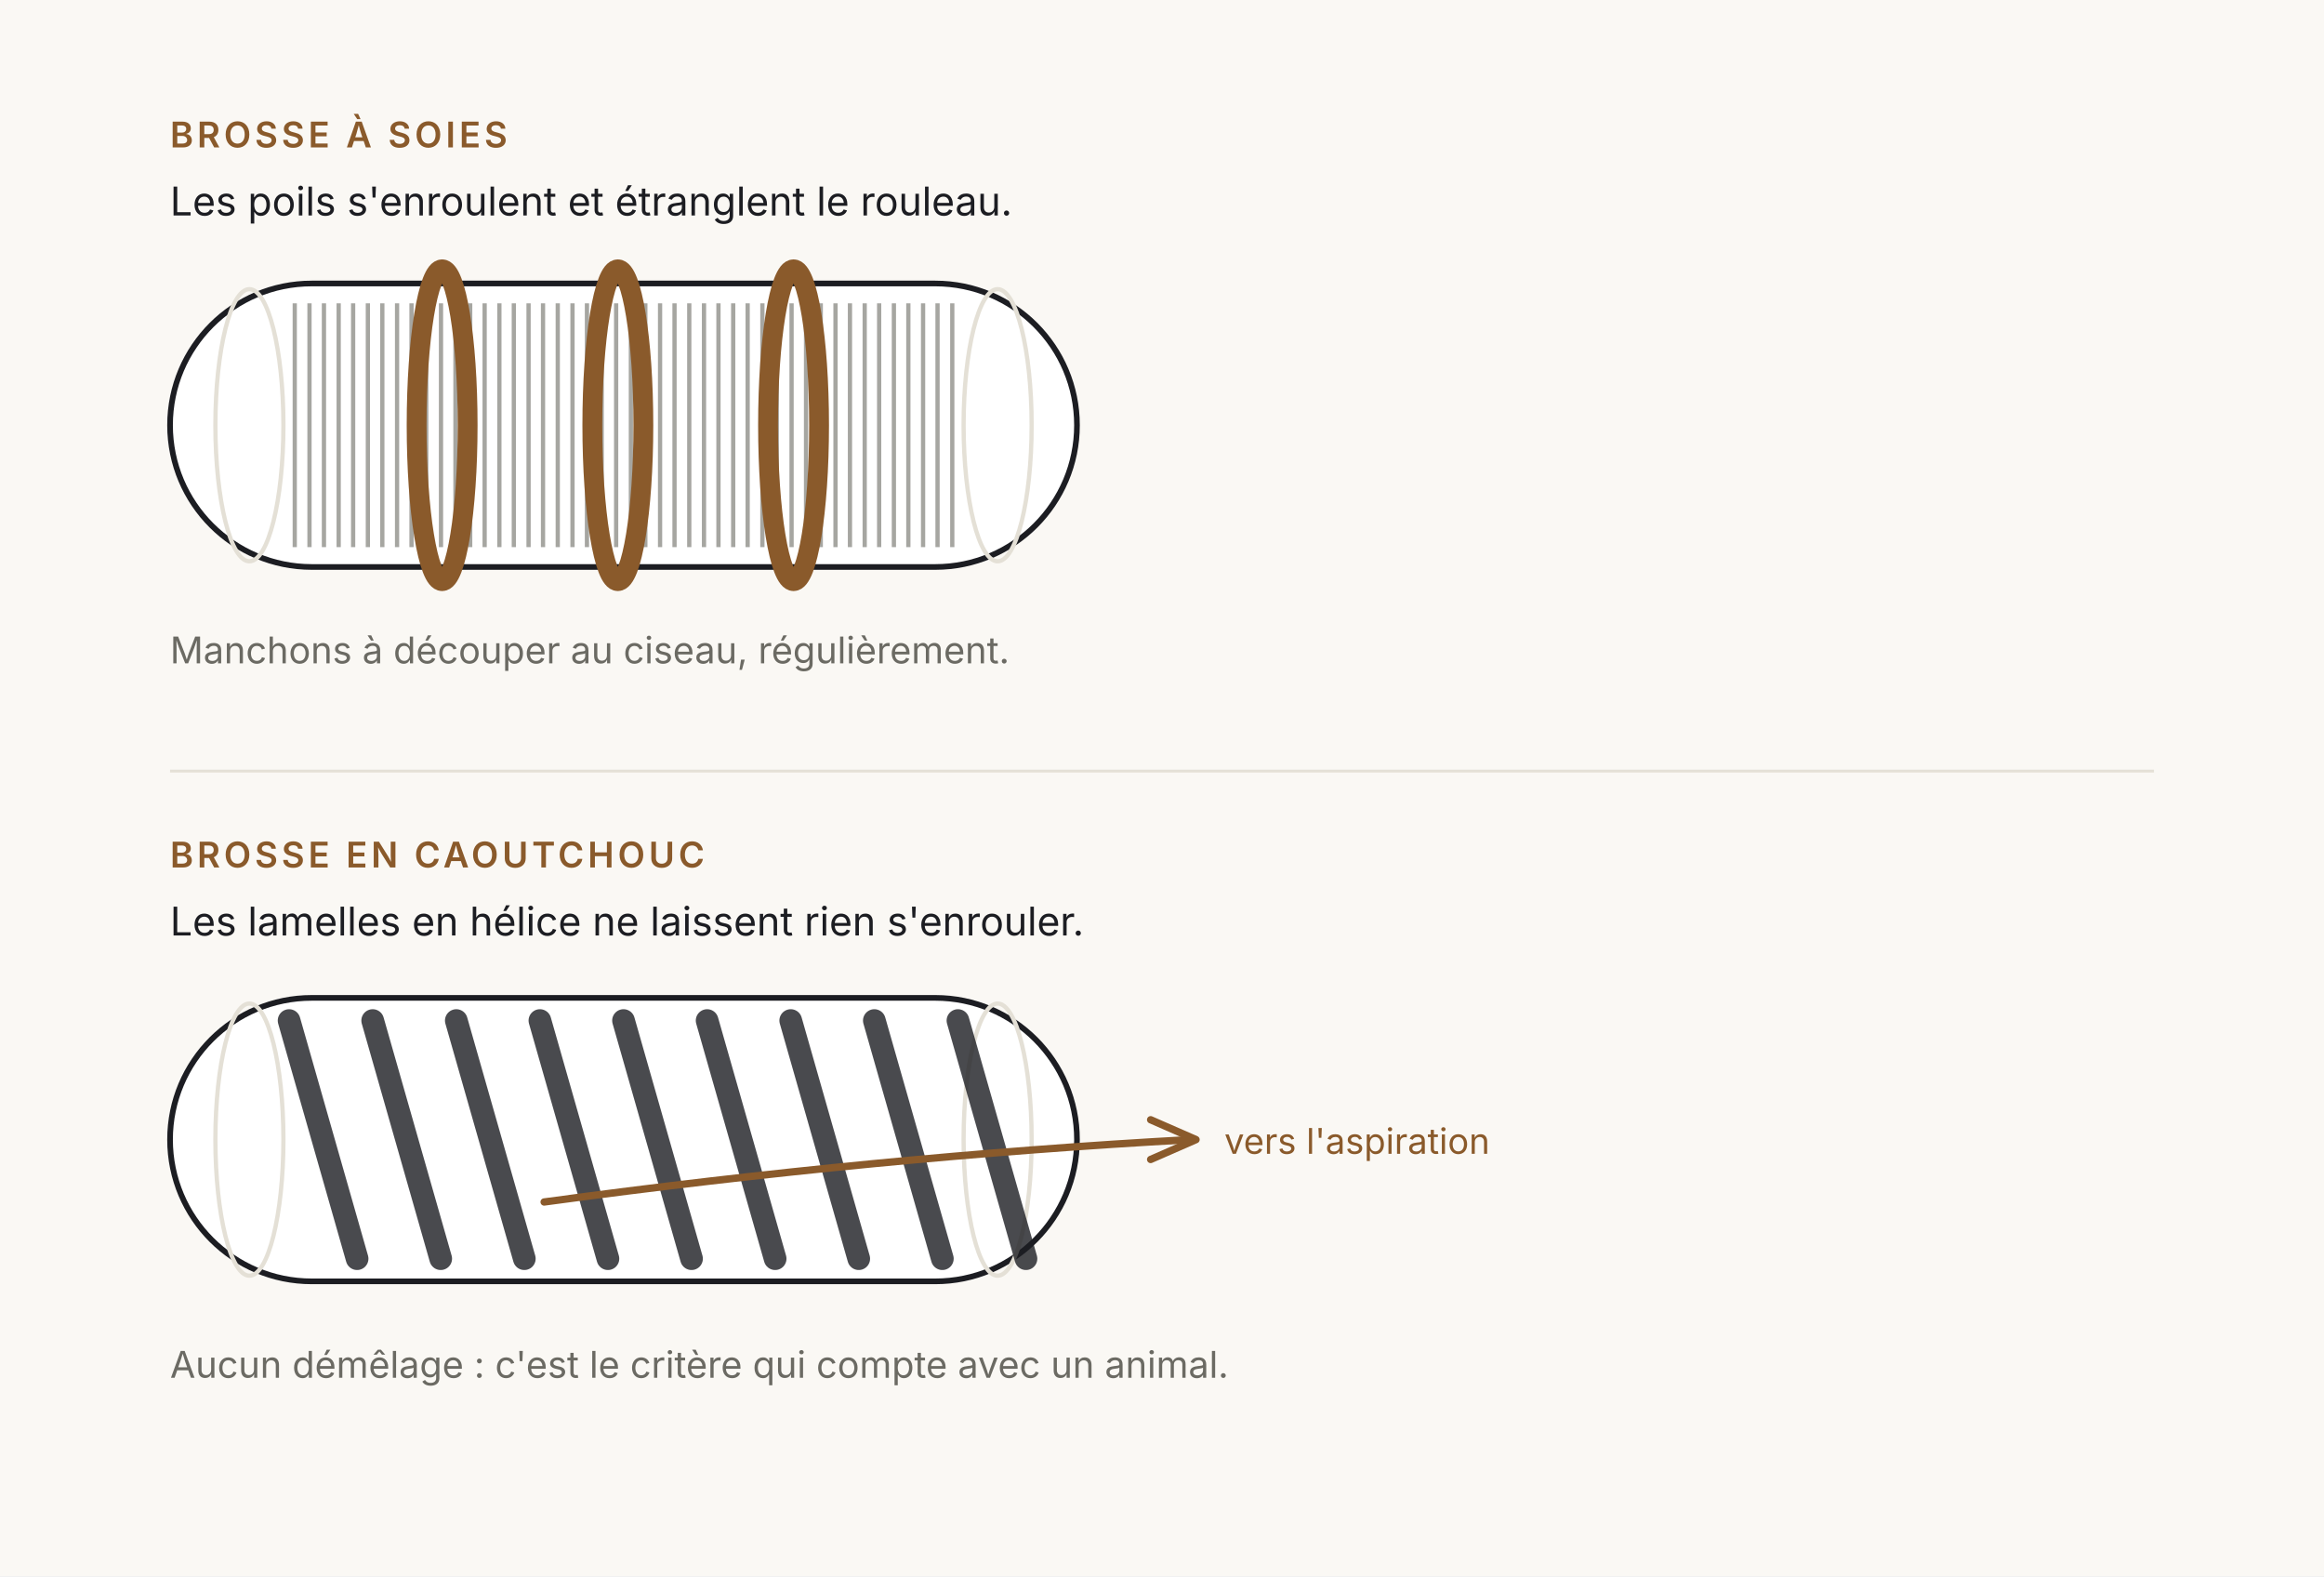
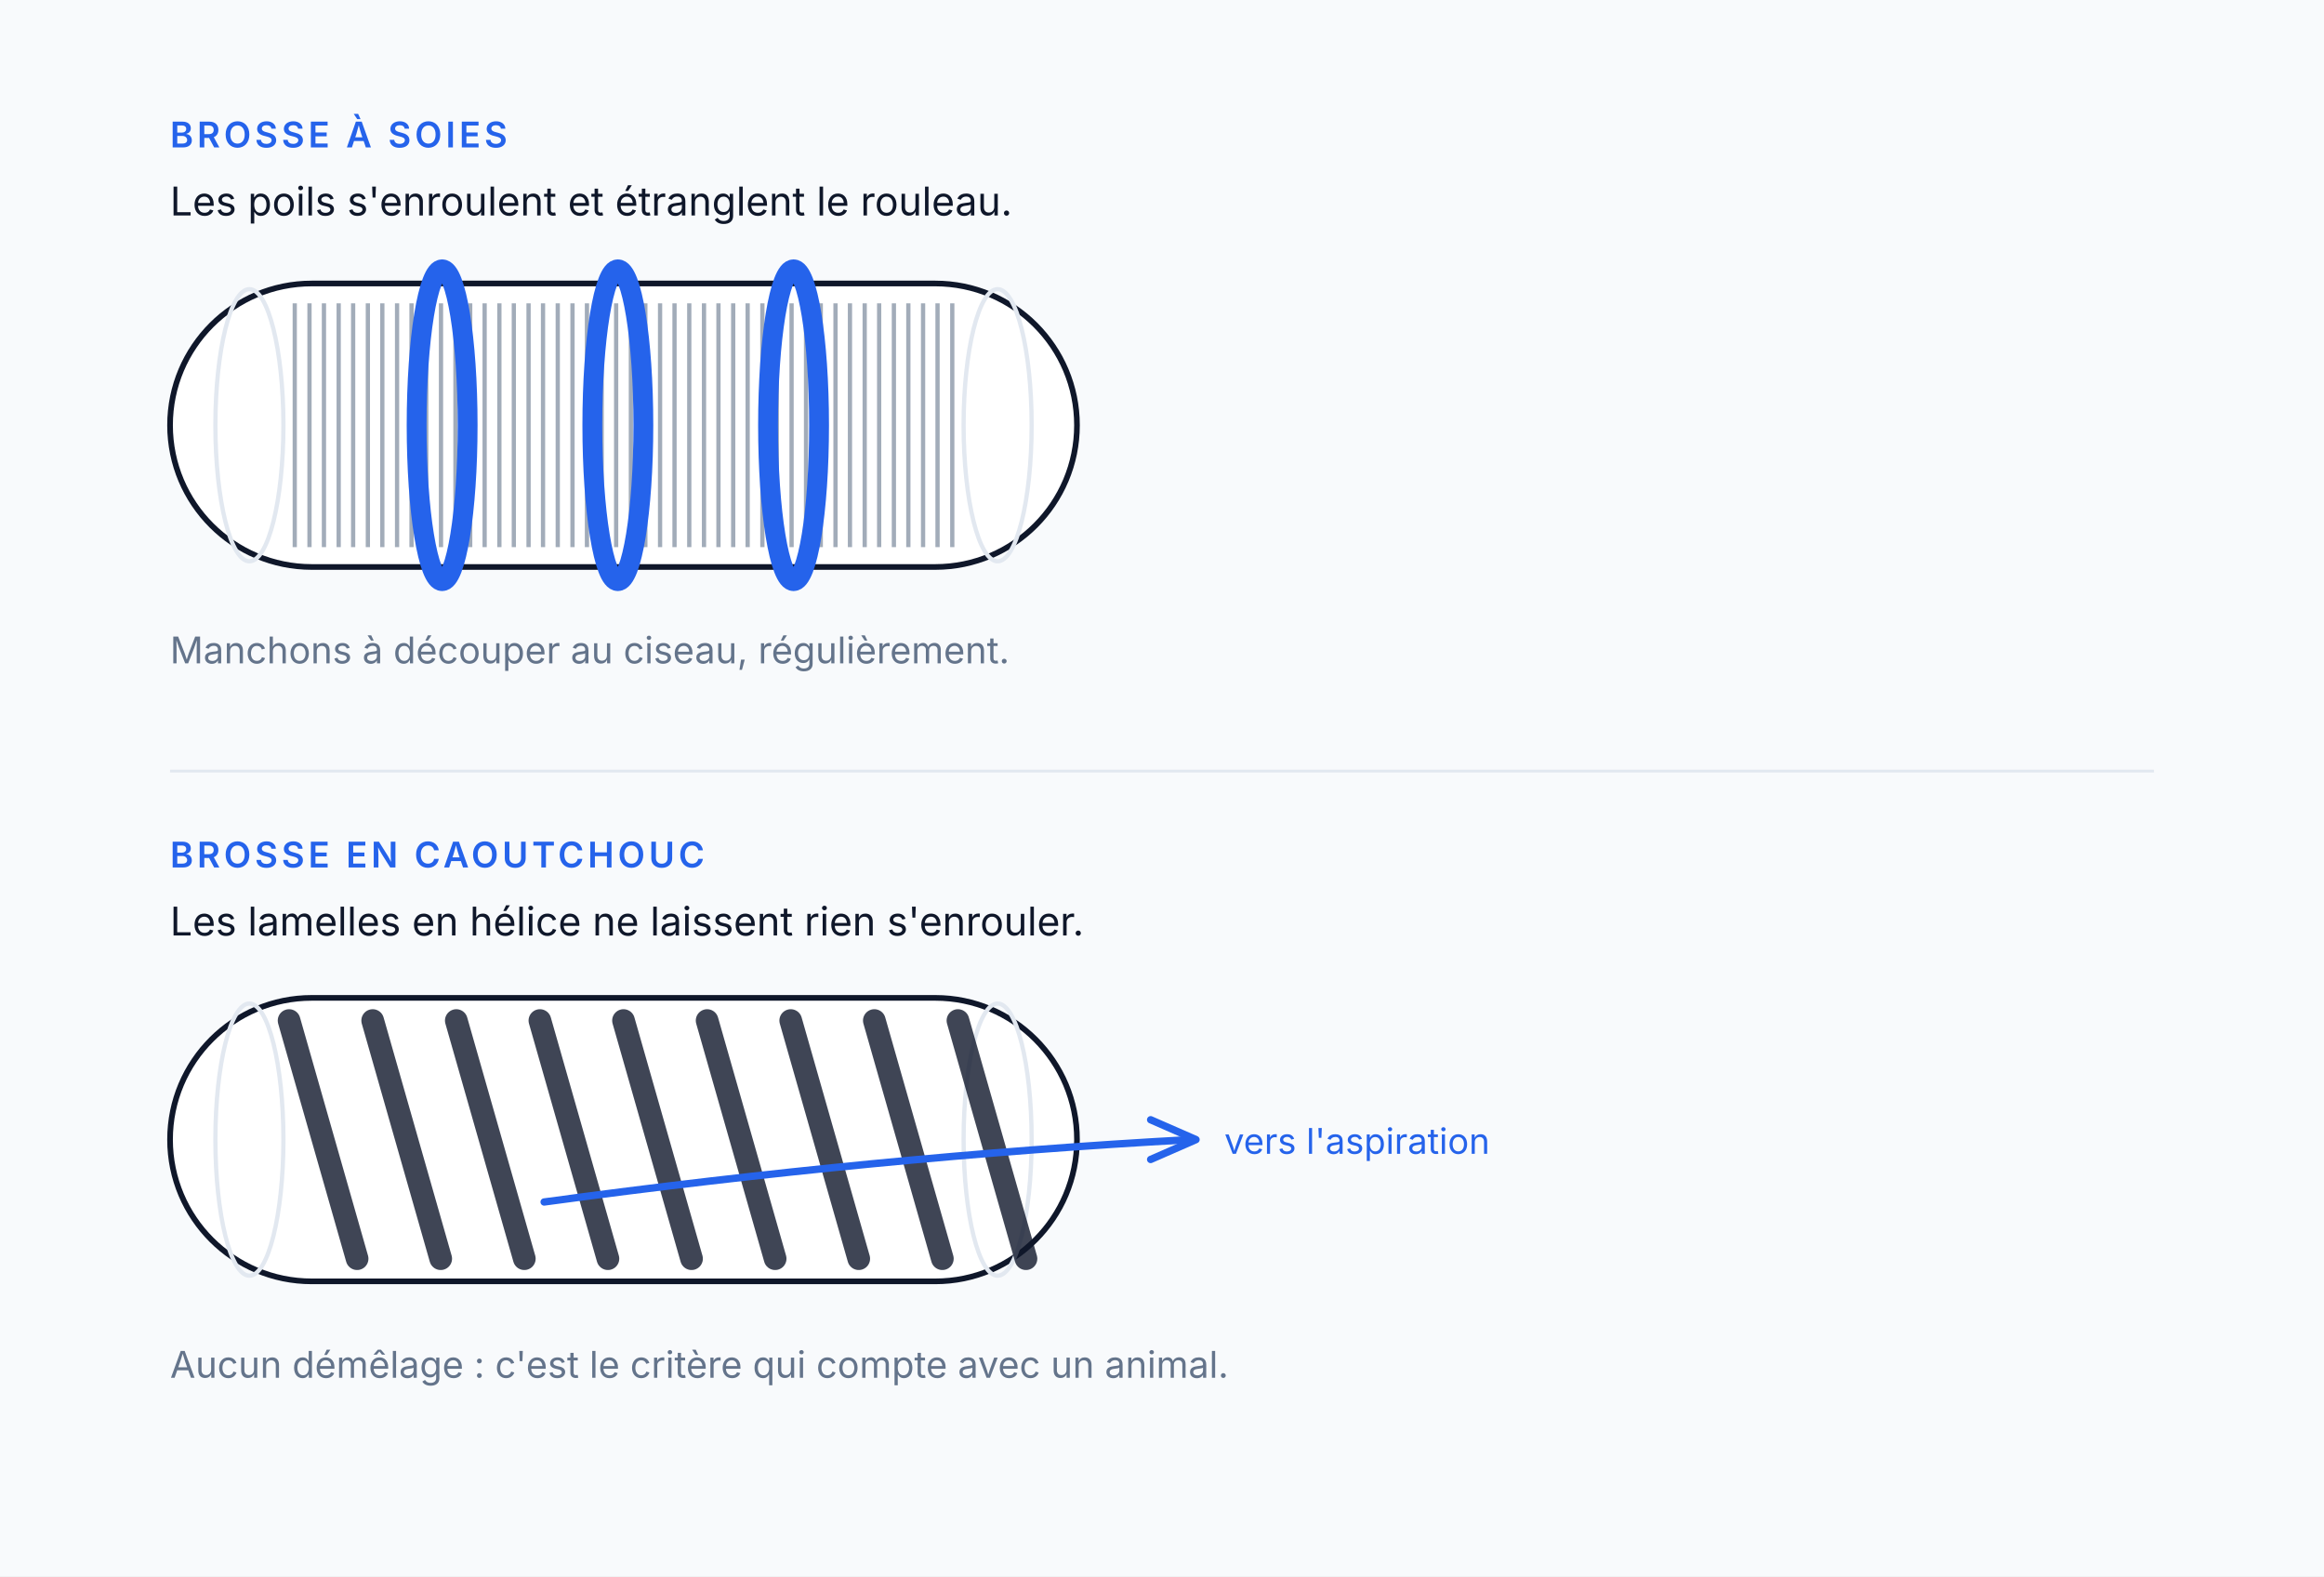
<svg xmlns="http://www.w3.org/2000/svg" viewBox="0 0 820 556" width="820" height="556" role="img" aria-labelledby="brTitle brDesc">
-   <rect width="820" height="556" fill="#FAF8F4" />
+   <rect width="820" height="556" fill="#F8FAFC" />
  <g font-family="Inter, -apple-system, BlinkMacSystemFont, Segoe UI, Roboto, Helvetica, Arial, sans-serif">
-     <text x="60" y="52" font-size="12.5" font-weight="600" fill="#8A5A2B" letter-spacing="1.3">BROSSE À SOIES</text>
-     <text x="60" y="76" font-size="14" fill="#1C1D22">Les poils s'enroulent et étranglent le rouleau.</text>
-     <rect x="60" y="100.0" width="320" height="100" rx="50.0" fill="#FFFFFF" stroke="#1C1D22" stroke-width="2" />
-     <ellipse cx="88" cy="150" rx="12" ry="48.0" fill="none" stroke="#E4E0D6" stroke-width="1.5" />
-     <ellipse cx="352" cy="150" rx="12" ry="48.0" fill="none" stroke="#E4E0D6" stroke-width="1.5" />
-     <line x1="104.0" y1="107.0" x2="104.0" y2="193.0" stroke="#6B6A63" stroke-width="1.5" opacity="0.6" />
-     <line x1="109.2" y1="107.0" x2="109.2" y2="193.0" stroke="#6B6A63" stroke-width="1.5" opacity="0.6" />
-     <line x1="114.3" y1="107.0" x2="114.3" y2="193.0" stroke="#6B6A63" stroke-width="1.5" opacity="0.6" />
-     <line x1="119.5" y1="107.0" x2="119.5" y2="193.0" stroke="#6B6A63" stroke-width="1.5" opacity="0.6" />
-     <line x1="124.6" y1="107.0" x2="124.6" y2="193.0" stroke="#6B6A63" stroke-width="1.5" opacity="0.6" />
-     <line x1="129.8" y1="107.0" x2="129.8" y2="193.0" stroke="#6B6A63" stroke-width="1.5" opacity="0.6" />
-     <line x1="134.9" y1="107.0" x2="134.9" y2="193.0" stroke="#6B6A63" stroke-width="1.5" opacity="0.6" />
-     <line x1="140.1" y1="107.0" x2="140.1" y2="193.0" stroke="#6B6A63" stroke-width="1.5" opacity="0.6" />
-     <line x1="145.2" y1="107.0" x2="145.2" y2="193.0" stroke="#6B6A63" stroke-width="1.5" opacity="0.6" />
-     <line x1="150.4" y1="107.0" x2="150.4" y2="193.0" stroke="#6B6A63" stroke-width="1.5" opacity="0.6" />
-     <line x1="155.6" y1="107.0" x2="155.6" y2="193.0" stroke="#6B6A63" stroke-width="1.5" opacity="0.6" />
-     <line x1="160.7" y1="107.0" x2="160.7" y2="193.0" stroke="#6B6A63" stroke-width="1.5" opacity="0.6" />
-     <line x1="165.9" y1="107.0" x2="165.9" y2="193.0" stroke="#6B6A63" stroke-width="1.5" opacity="0.6" />
-     <line x1="171.0" y1="107.0" x2="171.0" y2="193.0" stroke="#6B6A63" stroke-width="1.5" opacity="0.6" />
-     <line x1="176.2" y1="107.0" x2="176.2" y2="193.0" stroke="#6B6A63" stroke-width="1.5" opacity="0.6" />
-     <line x1="181.3" y1="107.0" x2="181.3" y2="193.0" stroke="#6B6A63" stroke-width="1.5" opacity="0.6" />
-     <line x1="186.5" y1="107.0" x2="186.5" y2="193.0" stroke="#6B6A63" stroke-width="1.5" opacity="0.6" />
-     <line x1="191.6" y1="107.0" x2="191.6" y2="193.0" stroke="#6B6A63" stroke-width="1.5" opacity="0.6" />
-     <line x1="196.8" y1="107.0" x2="196.8" y2="193.0" stroke="#6B6A63" stroke-width="1.5" opacity="0.6" />
-     <line x1="202.0" y1="107.0" x2="202.0" y2="193.0" stroke="#6B6A63" stroke-width="1.5" opacity="0.6" />
-     <line x1="207.1" y1="107.0" x2="207.1" y2="193.0" stroke="#6B6A63" stroke-width="1.5" opacity="0.6" />
-     <line x1="212.3" y1="107.0" x2="212.3" y2="193.0" stroke="#6B6A63" stroke-width="1.5" opacity="0.6" />
-     <line x1="217.4" y1="107.0" x2="217.4" y2="193.0" stroke="#6B6A63" stroke-width="1.5" opacity="0.6" />
-     <line x1="222.6" y1="107.0" x2="222.6" y2="193.0" stroke="#6B6A63" stroke-width="1.5" opacity="0.6" />
-     <line x1="227.7" y1="107.0" x2="227.7" y2="193.0" stroke="#6B6A63" stroke-width="1.5" opacity="0.6" />
-     <line x1="232.9" y1="107.0" x2="232.9" y2="193.0" stroke="#6B6A63" stroke-width="1.5" opacity="0.6" />
-     <line x1="238.0" y1="107.0" x2="238.0" y2="193.0" stroke="#6B6A63" stroke-width="1.5" opacity="0.6" />
-     <line x1="243.2" y1="107.0" x2="243.2" y2="193.0" stroke="#6B6A63" stroke-width="1.5" opacity="0.6" />
-     <line x1="248.4" y1="107.0" x2="248.4" y2="193.0" stroke="#6B6A63" stroke-width="1.5" opacity="0.6" />
-     <line x1="253.5" y1="107.0" x2="253.5" y2="193.0" stroke="#6B6A63" stroke-width="1.5" opacity="0.6" />
-     <line x1="258.7" y1="107.0" x2="258.7" y2="193.0" stroke="#6B6A63" stroke-width="1.5" opacity="0.6" />
-     <line x1="263.8" y1="107.0" x2="263.8" y2="193.0" stroke="#6B6A63" stroke-width="1.5" opacity="0.6" />
-     <line x1="269.0" y1="107.0" x2="269.0" y2="193.0" stroke="#6B6A63" stroke-width="1.5" opacity="0.6" />
-     <line x1="274.1" y1="107.0" x2="274.1" y2="193.0" stroke="#6B6A63" stroke-width="1.5" opacity="0.6" />
-     <line x1="279.3" y1="107.0" x2="279.3" y2="193.0" stroke="#6B6A63" stroke-width="1.5" opacity="0.6" />
-     <line x1="284.4" y1="107.0" x2="284.4" y2="193.0" stroke="#6B6A63" stroke-width="1.5" opacity="0.6" />
-     <line x1="289.6" y1="107.0" x2="289.6" y2="193.0" stroke="#6B6A63" stroke-width="1.5" opacity="0.6" />
-     <line x1="294.8" y1="107.0" x2="294.8" y2="193.0" stroke="#6B6A63" stroke-width="1.5" opacity="0.6" />
-     <line x1="299.9" y1="107.0" x2="299.9" y2="193.0" stroke="#6B6A63" stroke-width="1.5" opacity="0.6" />
-     <line x1="305.1" y1="107.0" x2="305.1" y2="193.0" stroke="#6B6A63" stroke-width="1.5" opacity="0.6" />
-     <line x1="310.2" y1="107.0" x2="310.2" y2="193.0" stroke="#6B6A63" stroke-width="1.5" opacity="0.6" />
-     <line x1="315.4" y1="107.0" x2="315.4" y2="193.0" stroke="#6B6A63" stroke-width="1.5" opacity="0.6" />
-     <line x1="320.5" y1="107.0" x2="320.5" y2="193.0" stroke="#6B6A63" stroke-width="1.5" opacity="0.6" />
-     <line x1="325.7" y1="107.0" x2="325.7" y2="193.0" stroke="#6B6A63" stroke-width="1.5" opacity="0.6" />
-     <line x1="330.8" y1="107.0" x2="330.8" y2="193.0" stroke="#6B6A63" stroke-width="1.5" opacity="0.6" />
-     <line x1="336.0" y1="107.0" x2="336.0" y2="193.0" stroke="#6B6A63" stroke-width="1.5" opacity="0.6" />
-     <ellipse cx="156" cy="150" rx="9" ry="55.0" fill="none" stroke="#8A5A2B" stroke-width="7" />
-     <ellipse cx="218" cy="150" rx="9" ry="55.0" fill="none" stroke="#8A5A2B" stroke-width="7" />
-     <ellipse cx="280" cy="150" rx="9" ry="55.0" fill="none" stroke="#8A5A2B" stroke-width="7" />
-     <text x="60" y="234.0" font-size="13" fill="#6B6A63">Manchons à découper au ciseau, régulièrement.</text>
-     <line x1="60" y1="272" x2="760" y2="272" stroke="#E4E0D6" stroke-width="1" />
-     <text x="60" y="306" font-size="12.5" font-weight="600" fill="#8A5A2B" letter-spacing="1.3">BROSSE EN CAOUTCHOUC</text>
-     <text x="60" y="330" font-size="14" fill="#1C1D22">Les lamelles en hélice ne laissent rien s'enrouler.</text>
-     <rect x="60" y="352.0" width="320" height="100" rx="50.0" fill="#FFFFFF" stroke="#1C1D22" stroke-width="2" />
-     <ellipse cx="88" cy="402" rx="12" ry="48.0" fill="none" stroke="#E4E0D6" stroke-width="1.5" />
-     <ellipse cx="352" cy="402" rx="12" ry="48.0" fill="none" stroke="#E4E0D6" stroke-width="1.5" />
-     <line x1="102.0" y1="360.0" x2="126.0" y2="444.0" stroke="#1C1D22" stroke-width="8" stroke-linecap="round" opacity="0.8" />
-     <line x1="131.5" y1="360.0" x2="155.5" y2="444.0" stroke="#1C1D22" stroke-width="8" stroke-linecap="round" opacity="0.8" />
-     <line x1="161.0" y1="360.0" x2="185.0" y2="444.0" stroke="#1C1D22" stroke-width="8" stroke-linecap="round" opacity="0.8" />
-     <line x1="190.5" y1="360.0" x2="214.5" y2="444.0" stroke="#1C1D22" stroke-width="8" stroke-linecap="round" opacity="0.8" />
-     <line x1="220.0" y1="360.0" x2="244.0" y2="444.0" stroke="#1C1D22" stroke-width="8" stroke-linecap="round" opacity="0.8" />
-     <line x1="249.5" y1="360.0" x2="273.5" y2="444.0" stroke="#1C1D22" stroke-width="8" stroke-linecap="round" opacity="0.8" />
-     <line x1="279.0" y1="360.0" x2="303.0" y2="444.0" stroke="#1C1D22" stroke-width="8" stroke-linecap="round" opacity="0.8" />
-     <line x1="308.5" y1="360.0" x2="332.5" y2="444.0" stroke="#1C1D22" stroke-width="8" stroke-linecap="round" opacity="0.8" />
-     <line x1="338.0" y1="360.0" x2="362.0" y2="444.0" stroke="#1C1D22" stroke-width="8" stroke-linecap="round" opacity="0.8" />
-     <path d="M 192 424 Q 310 408 420 402" fill="none" stroke="#8A5A2B" stroke-width="2.6" stroke-linecap="round" />
-     <path d="M 406 395 l 16 7 l -16 7" fill="none" stroke="#8A5A2B" stroke-width="2.6" stroke-linecap="round" stroke-linejoin="round" />
-     <text x="432" y="407" font-size="12.5" fill="#8A5A2B">vers l'aspiration</text>
-     <text x="60" y="486.0" font-size="13" fill="#6B6A63">Aucun démêlage : c'est le critère qui compte avec un animal.</text>
+     <text x="60" y="52" font-size="12.5" font-weight="600" fill="#2563EB" letter-spacing="1.3">BROSSE À SOIES</text>
+     <text x="60" y="76" font-size="14" fill="#0F172A">Les poils s'enroulent et étranglent le rouleau.</text>
+     <rect x="60" y="100.0" width="320" height="100" rx="50.0" fill="#FFFFFF" stroke="#0F172A" stroke-width="2" />
+     <ellipse cx="88" cy="150" rx="12" ry="48.0" fill="none" stroke="#E2E8F0" stroke-width="1.5" />
+     <ellipse cx="352" cy="150" rx="12" ry="48.0" fill="none" stroke="#E2E8F0" stroke-width="1.5" />
+     <line x1="104.0" y1="107.0" x2="104.0" y2="193.0" stroke="#64748B" stroke-width="1.5" opacity="0.6" />
+     <line x1="109.2" y1="107.0" x2="109.2" y2="193.0" stroke="#64748B" stroke-width="1.5" opacity="0.6" />
+     <line x1="114.3" y1="107.0" x2="114.3" y2="193.0" stroke="#64748B" stroke-width="1.5" opacity="0.6" />
+     <line x1="119.5" y1="107.0" x2="119.5" y2="193.0" stroke="#64748B" stroke-width="1.5" opacity="0.6" />
+     <line x1="124.6" y1="107.0" x2="124.6" y2="193.0" stroke="#64748B" stroke-width="1.5" opacity="0.6" />
+     <line x1="129.8" y1="107.0" x2="129.8" y2="193.0" stroke="#64748B" stroke-width="1.5" opacity="0.6" />
+     <line x1="134.9" y1="107.0" x2="134.9" y2="193.0" stroke="#64748B" stroke-width="1.5" opacity="0.6" />
+     <line x1="140.1" y1="107.0" x2="140.1" y2="193.0" stroke="#64748B" stroke-width="1.5" opacity="0.6" />
+     <line x1="145.2" y1="107.0" x2="145.2" y2="193.0" stroke="#64748B" stroke-width="1.5" opacity="0.6" />
+     <line x1="150.4" y1="107.0" x2="150.4" y2="193.0" stroke="#64748B" stroke-width="1.5" opacity="0.6" />
+     <line x1="155.6" y1="107.0" x2="155.6" y2="193.0" stroke="#64748B" stroke-width="1.5" opacity="0.6" />
+     <line x1="160.7" y1="107.0" x2="160.7" y2="193.0" stroke="#64748B" stroke-width="1.5" opacity="0.6" />
+     <line x1="165.9" y1="107.0" x2="165.9" y2="193.0" stroke="#64748B" stroke-width="1.5" opacity="0.6" />
+     <line x1="171.0" y1="107.0" x2="171.0" y2="193.0" stroke="#64748B" stroke-width="1.5" opacity="0.6" />
+     <line x1="176.2" y1="107.0" x2="176.2" y2="193.0" stroke="#64748B" stroke-width="1.5" opacity="0.6" />
+     <line x1="181.3" y1="107.0" x2="181.3" y2="193.0" stroke="#64748B" stroke-width="1.5" opacity="0.6" />
+     <line x1="186.5" y1="107.0" x2="186.5" y2="193.0" stroke="#64748B" stroke-width="1.5" opacity="0.6" />
+     <line x1="191.6" y1="107.0" x2="191.6" y2="193.0" stroke="#64748B" stroke-width="1.5" opacity="0.6" />
+     <line x1="196.8" y1="107.0" x2="196.8" y2="193.0" stroke="#64748B" stroke-width="1.5" opacity="0.6" />
+     <line x1="202.0" y1="107.0" x2="202.0" y2="193.0" stroke="#64748B" stroke-width="1.5" opacity="0.6" />
+     <line x1="207.1" y1="107.0" x2="207.1" y2="193.0" stroke="#64748B" stroke-width="1.5" opacity="0.6" />
+     <line x1="212.3" y1="107.0" x2="212.3" y2="193.0" stroke="#64748B" stroke-width="1.5" opacity="0.6" />
+     <line x1="217.4" y1="107.0" x2="217.4" y2="193.0" stroke="#64748B" stroke-width="1.5" opacity="0.6" />
+     <line x1="222.6" y1="107.0" x2="222.6" y2="193.0" stroke="#64748B" stroke-width="1.5" opacity="0.6" />
+     <line x1="227.7" y1="107.0" x2="227.7" y2="193.0" stroke="#64748B" stroke-width="1.5" opacity="0.6" />
+     <line x1="232.9" y1="107.0" x2="232.9" y2="193.0" stroke="#64748B" stroke-width="1.5" opacity="0.6" />
+     <line x1="238.0" y1="107.0" x2="238.0" y2="193.0" stroke="#64748B" stroke-width="1.5" opacity="0.6" />
+     <line x1="243.2" y1="107.0" x2="243.2" y2="193.0" stroke="#64748B" stroke-width="1.5" opacity="0.6" />
+     <line x1="248.4" y1="107.0" x2="248.4" y2="193.0" stroke="#64748B" stroke-width="1.5" opacity="0.6" />
+     <line x1="253.5" y1="107.0" x2="253.5" y2="193.0" stroke="#64748B" stroke-width="1.5" opacity="0.6" />
+     <line x1="258.7" y1="107.0" x2="258.7" y2="193.0" stroke="#64748B" stroke-width="1.5" opacity="0.6" />
+     <line x1="263.8" y1="107.0" x2="263.8" y2="193.0" stroke="#64748B" stroke-width="1.5" opacity="0.6" />
+     <line x1="269.0" y1="107.0" x2="269.0" y2="193.0" stroke="#64748B" stroke-width="1.5" opacity="0.6" />
+     <line x1="274.1" y1="107.0" x2="274.1" y2="193.0" stroke="#64748B" stroke-width="1.5" opacity="0.6" />
+     <line x1="279.3" y1="107.0" x2="279.3" y2="193.0" stroke="#64748B" stroke-width="1.5" opacity="0.6" />
+     <line x1="284.4" y1="107.0" x2="284.4" y2="193.0" stroke="#64748B" stroke-width="1.5" opacity="0.6" />
+     <line x1="289.6" y1="107.0" x2="289.6" y2="193.0" stroke="#64748B" stroke-width="1.5" opacity="0.6" />
+     <line x1="294.8" y1="107.0" x2="294.8" y2="193.0" stroke="#64748B" stroke-width="1.5" opacity="0.6" />
+     <line x1="299.9" y1="107.0" x2="299.9" y2="193.0" stroke="#64748B" stroke-width="1.5" opacity="0.6" />
+     <line x1="305.1" y1="107.0" x2="305.1" y2="193.0" stroke="#64748B" stroke-width="1.5" opacity="0.6" />
+     <line x1="310.2" y1="107.0" x2="310.2" y2="193.0" stroke="#64748B" stroke-width="1.5" opacity="0.6" />
+     <line x1="315.4" y1="107.0" x2="315.4" y2="193.0" stroke="#64748B" stroke-width="1.5" opacity="0.6" />
+     <line x1="320.5" y1="107.0" x2="320.5" y2="193.0" stroke="#64748B" stroke-width="1.5" opacity="0.6" />
+     <line x1="325.7" y1="107.0" x2="325.7" y2="193.0" stroke="#64748B" stroke-width="1.5" opacity="0.6" />
+     <line x1="330.8" y1="107.0" x2="330.8" y2="193.0" stroke="#64748B" stroke-width="1.5" opacity="0.6" />
+     <line x1="336.0" y1="107.0" x2="336.0" y2="193.0" stroke="#64748B" stroke-width="1.5" opacity="0.6" />
+     <ellipse cx="156" cy="150" rx="9" ry="55.0" fill="none" stroke="#2563EB" stroke-width="7" />
+     <ellipse cx="218" cy="150" rx="9" ry="55.0" fill="none" stroke="#2563EB" stroke-width="7" />
+     <ellipse cx="280" cy="150" rx="9" ry="55.0" fill="none" stroke="#2563EB" stroke-width="7" />
+     <text x="60" y="234.0" font-size="13" fill="#64748B">Manchons à découper au ciseau, régulièrement.</text>
+     <line x1="60" y1="272" x2="760" y2="272" stroke="#E2E8F0" stroke-width="1" />
+     <text x="60" y="306" font-size="12.5" font-weight="600" fill="#2563EB" letter-spacing="1.3">BROSSE EN CAOUTCHOUC</text>
+     <text x="60" y="330" font-size="14" fill="#0F172A">Les lamelles en hélice ne laissent rien s'enrouler.</text>
+     <rect x="60" y="352.0" width="320" height="100" rx="50.0" fill="#FFFFFF" stroke="#0F172A" stroke-width="2" />
+     <ellipse cx="88" cy="402" rx="12" ry="48.0" fill="none" stroke="#E2E8F0" stroke-width="1.5" />
+     <ellipse cx="352" cy="402" rx="12" ry="48.0" fill="none" stroke="#E2E8F0" stroke-width="1.5" />
+     <line x1="102.0" y1="360.0" x2="126.0" y2="444.0" stroke="#0F172A" stroke-width="8" stroke-linecap="round" opacity="0.8" />
+     <line x1="131.5" y1="360.0" x2="155.5" y2="444.0" stroke="#0F172A" stroke-width="8" stroke-linecap="round" opacity="0.8" />
+     <line x1="161.0" y1="360.0" x2="185.0" y2="444.0" stroke="#0F172A" stroke-width="8" stroke-linecap="round" opacity="0.8" />
+     <line x1="190.5" y1="360.0" x2="214.5" y2="444.0" stroke="#0F172A" stroke-width="8" stroke-linecap="round" opacity="0.8" />
+     <line x1="220.0" y1="360.0" x2="244.0" y2="444.0" stroke="#0F172A" stroke-width="8" stroke-linecap="round" opacity="0.8" />
+     <line x1="249.5" y1="360.0" x2="273.5" y2="444.0" stroke="#0F172A" stroke-width="8" stroke-linecap="round" opacity="0.8" />
+     <line x1="279.0" y1="360.0" x2="303.0" y2="444.0" stroke="#0F172A" stroke-width="8" stroke-linecap="round" opacity="0.8" />
+     <line x1="308.5" y1="360.0" x2="332.5" y2="444.0" stroke="#0F172A" stroke-width="8" stroke-linecap="round" opacity="0.8" />
+     <line x1="338.0" y1="360.0" x2="362.0" y2="444.0" stroke="#0F172A" stroke-width="8" stroke-linecap="round" opacity="0.8" />
+     <path d="M 192 424 Q 310 408 420 402" fill="none" stroke="#2563EB" stroke-width="2.6" stroke-linecap="round" />
+     <path d="M 406 395 l 16 7 l -16 7" fill="none" stroke="#2563EB" stroke-width="2.6" stroke-linecap="round" stroke-linejoin="round" />
+     <text x="432" y="407" font-size="12.5" fill="#2563EB">vers l'aspiration</text>
+     <text x="60" y="486.0" font-size="13" fill="#64748B">Aucun démêlage : c'est le critère qui compte avec un animal.</text>
  </g>
</svg>
